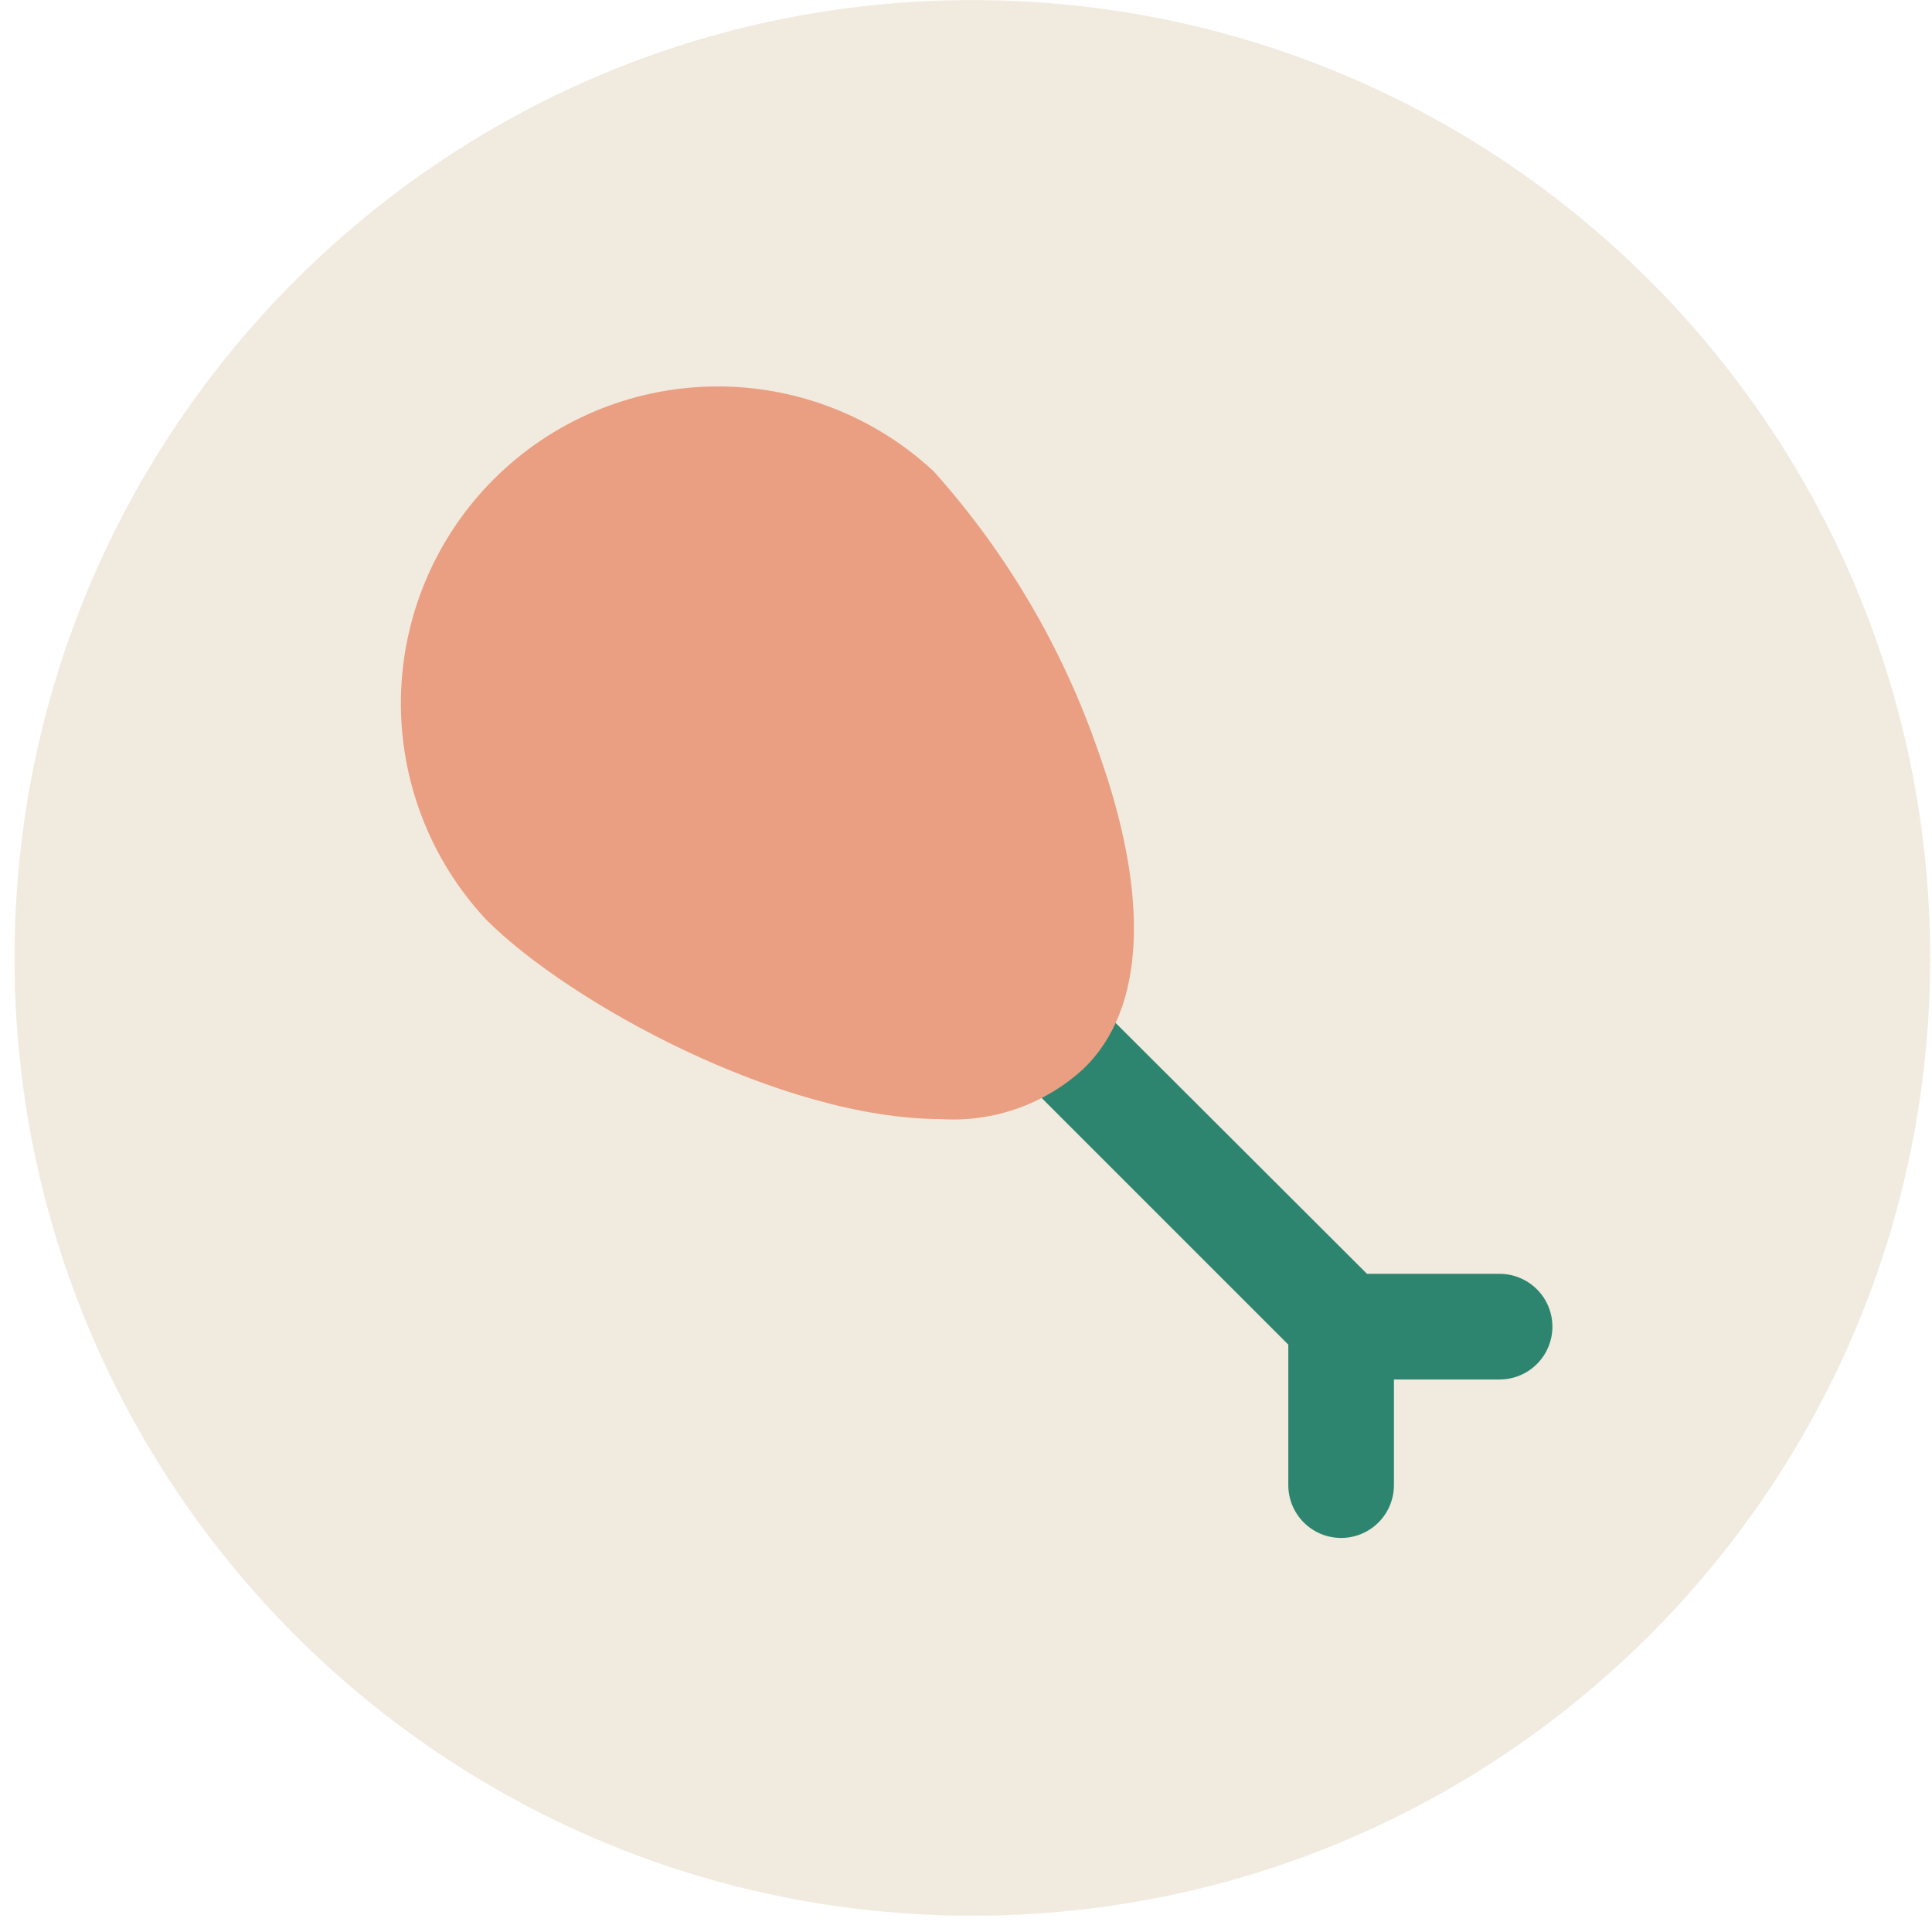
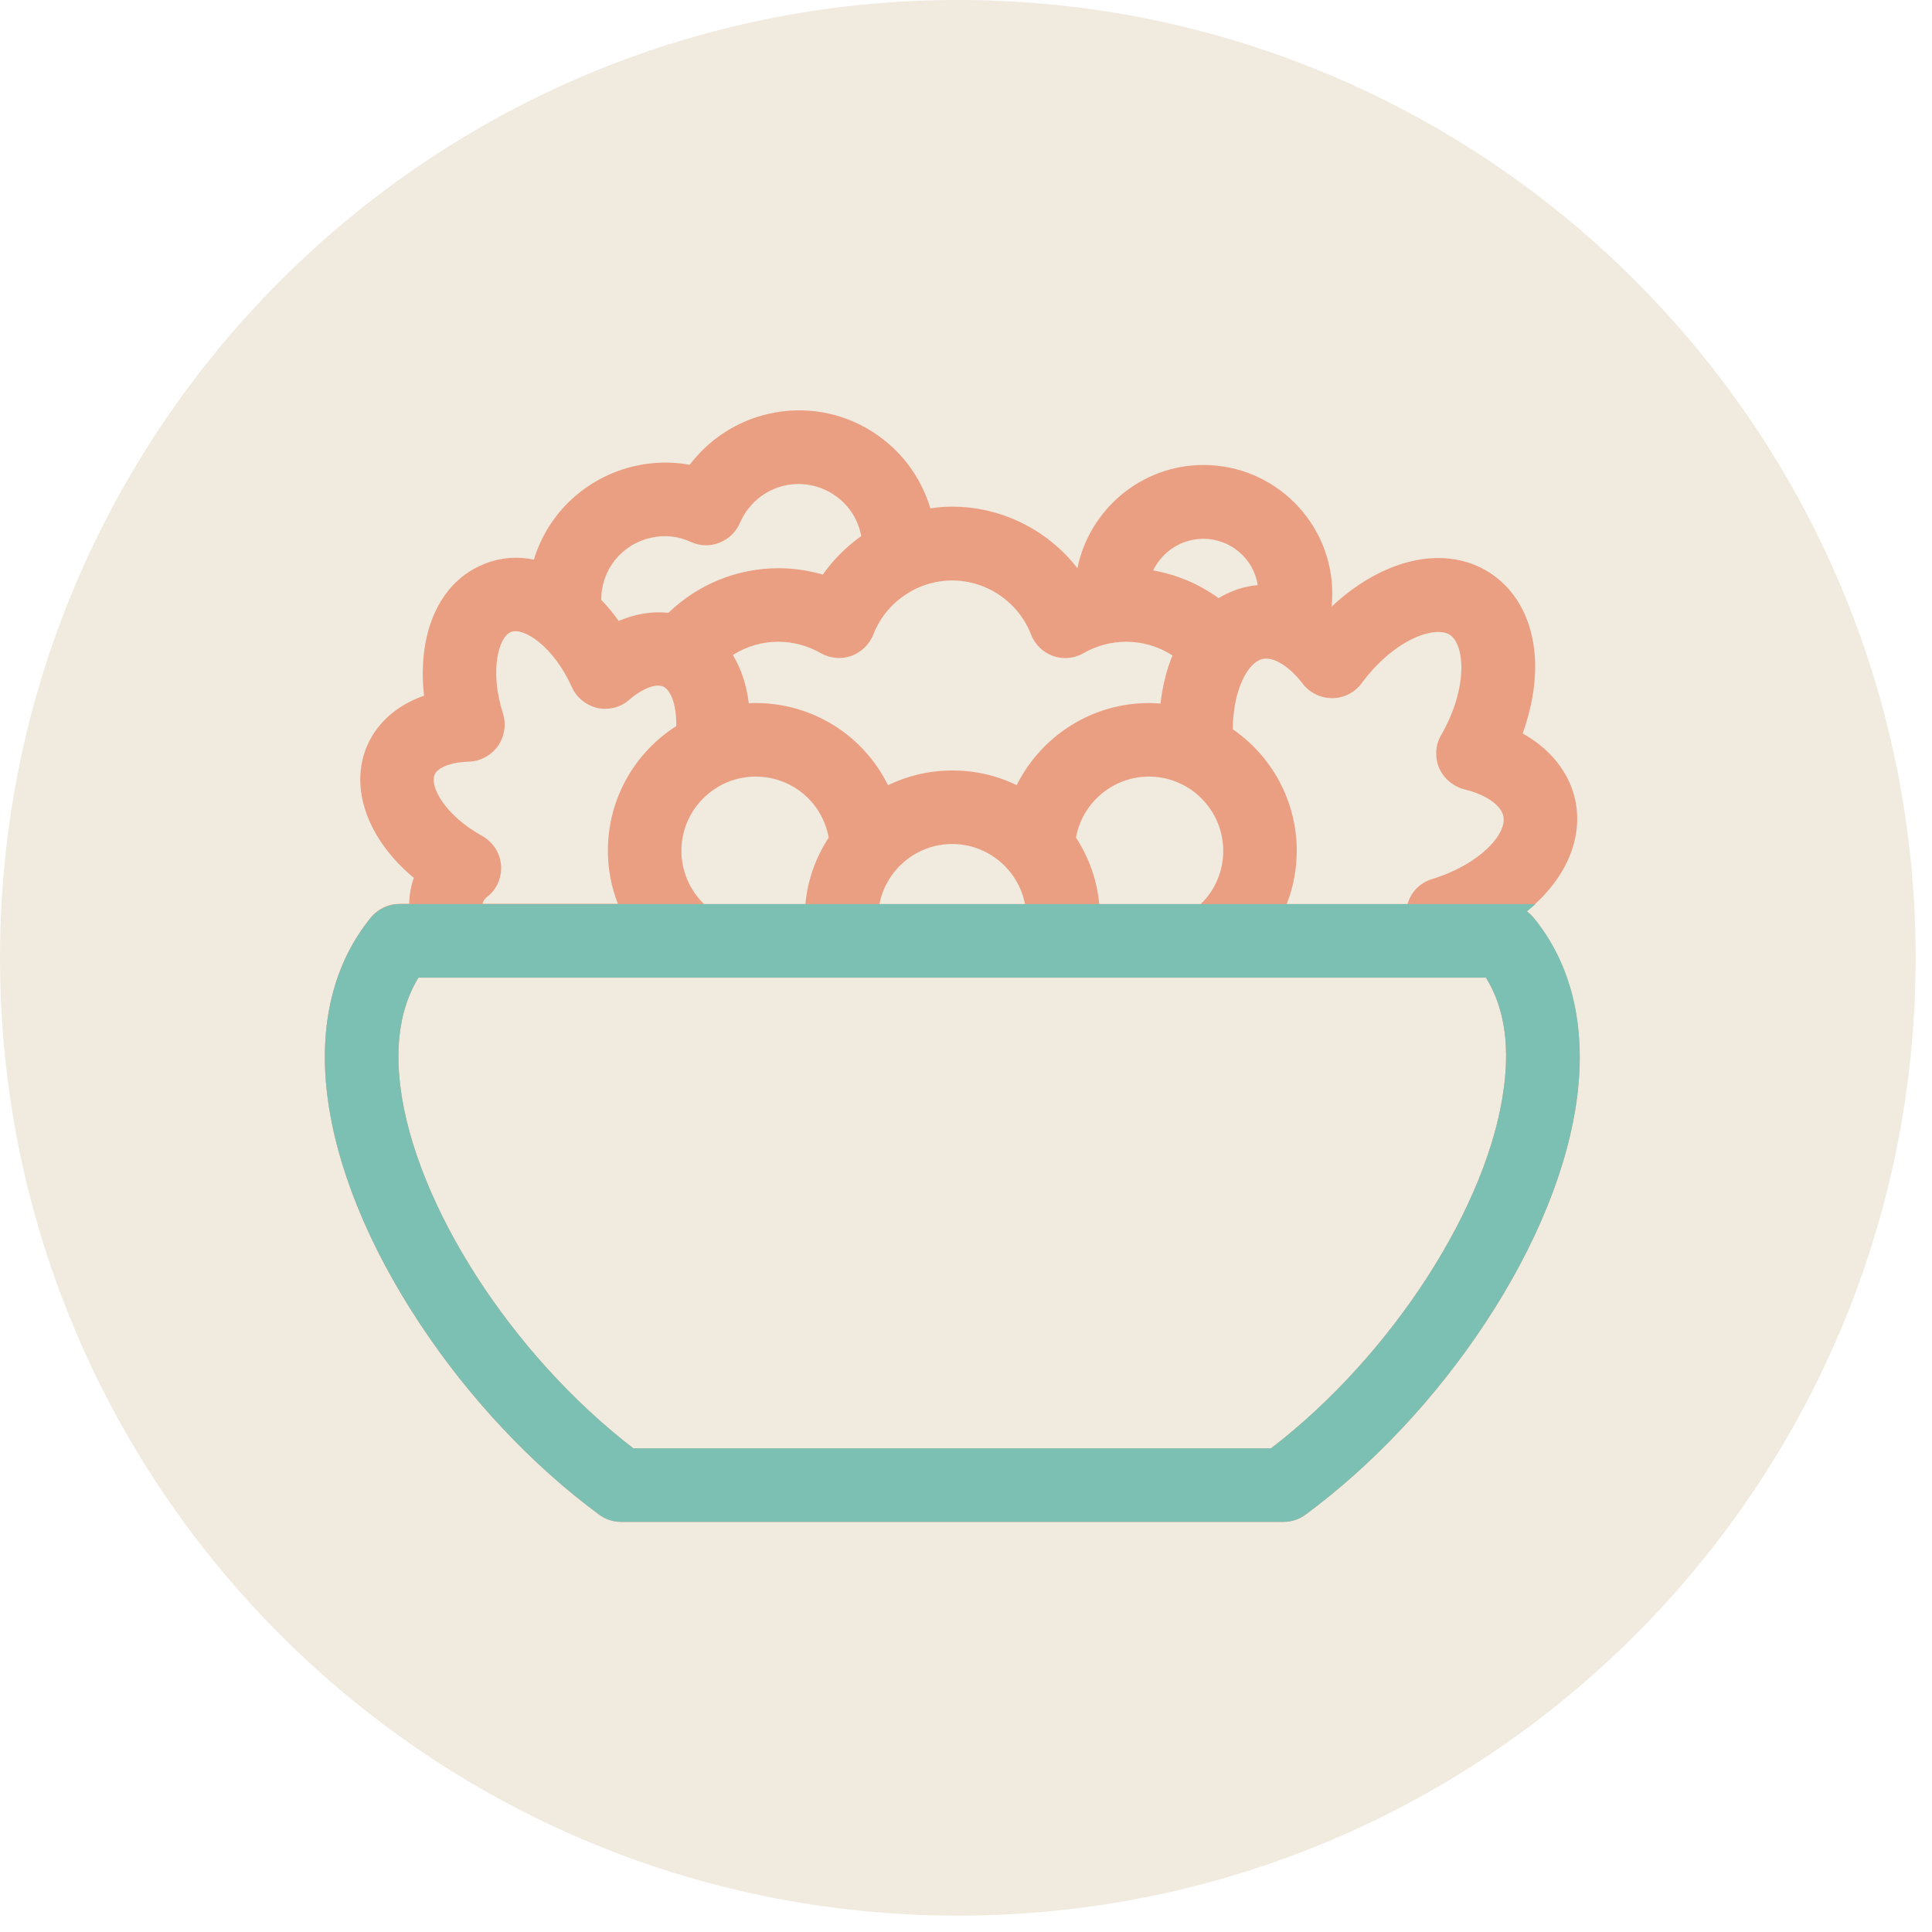
<svg xmlns="http://www.w3.org/2000/svg" width="113" height="113" viewBox="0 0 113 113" fill="none">
-   <circle cx="56.872" cy="56.026" r="56.021" fill="#F1EADF" />
-   <path d="M87.708 74.505H79.954L63.364 57.946C63.087 57.622 62.746 57.36 62.363 57.174C61.979 56.989 61.562 56.885 61.136 56.868C60.711 56.852 60.287 56.923 59.89 57.079C59.494 57.234 59.134 57.47 58.833 57.771C58.532 58.072 58.296 58.432 58.141 58.828C57.985 59.225 57.914 59.649 57.93 60.075C57.947 60.5 58.051 60.918 58.236 61.301C58.422 61.684 58.684 62.025 59.008 62.302L75.351 78.645V86.863C75.351 87.682 75.676 88.468 76.255 89.047C76.835 89.627 77.621 89.952 78.44 89.952C79.259 89.952 80.045 89.627 80.625 89.047C81.204 88.468 81.529 87.682 81.529 86.863V80.684H87.708C88.528 80.684 89.313 80.358 89.893 79.779C90.472 79.2 90.798 78.414 90.798 77.594C90.798 76.775 90.472 75.989 89.893 75.41C89.313 74.831 88.528 74.505 87.708 74.505Z" fill="#2D856F" />
-   <path d="M64.259 44.013C62.175 37.946 58.898 32.358 54.62 27.577C51.107 24.303 46.459 22.52 41.657 22.605C36.855 22.69 32.273 24.635 28.877 28.031C25.48 31.427 23.535 36.009 23.45 40.812C23.365 45.614 25.148 50.261 28.422 53.775C33.211 58.595 45.661 65.453 55.053 65.453C56.564 65.549 58.08 65.338 59.508 64.834C60.936 64.329 62.247 63.542 63.364 62.518C66.978 59.058 67.287 52.509 64.259 44.013Z" fill="#EA9F82" />
+   <path d="M112.043 56.021C112.043 86.961 86.961 112.043 56.021 112.043C25.082 112.043 0 86.961 0 56.021C0 25.082 25.082 0 56.021 0C86.961 0 112.043 25.082 112.043 56.021Z" fill="#F1EADF" />
+   <path d="M89.677 53.653C89.562 53.524 89.448 53.409 89.304 53.294C91.497 51.516 92.615 49.15 92.142 46.827C91.798 45.193 90.695 43.816 89.061 42.898C89.548 41.536 89.806 40.16 89.791 38.869C89.749 36.503 88.817 34.61 87.168 33.52C85.52 32.445 83.399 32.345 81.22 33.262C80.059 33.75 78.913 34.51 77.881 35.485C77.909 35.227 77.924 34.983 77.924 34.725C77.924 30.567 74.541 27.197 70.399 27.197C66.758 27.197 63.719 29.792 63.017 33.234C61.297 31.011 58.588 29.635 55.707 29.635C55.263 29.635 54.833 29.663 54.417 29.735C53.858 27.871 52.668 26.294 51.02 25.247C49.214 24.1 47.05 23.727 44.971 24.2C43.108 24.616 41.474 25.691 40.342 27.183C39.295 26.996 38.206 27.011 37.145 27.254C34.25 27.914 32.043 30.036 31.226 32.732C30.251 32.531 29.291 32.603 28.388 32.961C26.653 33.621 25.449 35.141 24.962 37.234C24.718 38.295 24.661 39.486 24.804 40.69C23.271 41.221 22.095 42.224 21.493 43.572C20.39 46.067 21.508 49.107 24.202 51.344C24.03 51.832 23.944 52.348 23.93 52.864H23.371C22.726 52.864 22.124 53.151 21.708 53.638C19.515 56.32 18.627 59.919 19.143 64.063C19.659 68.221 21.536 72.853 24.561 77.427C27.427 81.772 31.154 85.729 35.053 88.597C35.425 88.87 35.87 89.013 36.328 89.013H75.071C75.53 89.013 75.974 88.87 76.347 88.597C80.246 85.729 83.972 81.772 86.839 77.427C89.863 72.853 91.741 68.221 92.257 64.063C92.758 59.919 91.87 56.32 89.677 53.653ZM77.924 40.834C78.597 40.834 79.242 40.504 79.644 39.959C81.564 37.363 83.944 36.575 84.804 37.134C85.664 37.708 85.893 40.203 84.288 42.999C83.944 43.587 83.915 44.304 84.173 44.92C84.445 45.537 84.99 45.996 85.649 46.168C86.896 46.469 87.785 47.085 87.928 47.731C88.157 48.806 86.495 50.584 83.757 51.416C83.041 51.631 82.51 52.205 82.324 52.878H75.258C75.645 51.889 75.845 50.842 75.845 49.767C75.845 46.813 74.355 44.203 72.104 42.655C72.119 40.317 72.993 38.726 73.867 38.539C74.512 38.41 75.43 38.984 76.204 40.002C76.605 40.518 77.236 40.834 77.924 40.834C77.924 40.834 77.909 40.834 77.924 40.834ZM41.173 52.878C40.342 52.061 39.854 50.943 39.854 49.767C39.854 47.372 41.804 45.422 44.197 45.422C46.304 45.422 48.096 46.913 48.469 48.992C47.723 50.125 47.236 51.459 47.107 52.878H41.173ZM55.693 49.365C57.8 49.365 59.563 50.885 59.95 52.878H51.436C51.823 50.885 53.586 49.365 55.693 49.365ZM64.293 52.878C64.164 51.459 63.676 50.125 62.931 48.992C63.304 46.942 65.095 45.422 67.202 45.422C69.596 45.422 71.545 47.372 71.545 49.767C71.545 50.943 71.072 52.075 70.227 52.878H64.293ZM70.384 31.513C71.99 31.513 73.323 32.689 73.566 34.223C73.366 34.237 73.165 34.266 72.964 34.309C72.362 34.438 71.803 34.668 71.273 34.983C70.141 34.166 68.836 33.607 67.446 33.363C67.976 32.273 69.094 31.513 70.384 31.513ZM60.308 37.12C60.537 37.708 61.01 38.166 61.598 38.367C62.186 38.582 62.845 38.511 63.39 38.195C64.135 37.765 64.995 37.535 65.869 37.535C66.858 37.535 67.79 37.822 68.578 38.339C68.22 39.199 67.991 40.145 67.876 41.149C67.647 41.135 67.432 41.12 67.202 41.12C63.848 41.12 60.896 43.056 59.462 45.924C58.33 45.365 57.04 45.064 55.693 45.064C54.345 45.064 53.07 45.379 51.937 45.924C50.518 43.042 47.566 41.12 44.197 41.12C44.068 41.12 43.925 41.12 43.796 41.135C43.667 40.074 43.352 39.113 42.864 38.31C43.653 37.808 44.57 37.535 45.516 37.535C46.39 37.535 47.236 37.765 47.996 38.195C48.54 38.511 49.2 38.568 49.787 38.367C50.375 38.152 50.848 37.693 51.077 37.12C51.808 35.227 53.657 33.951 55.693 33.951C57.728 33.951 59.577 35.227 60.308 37.12ZM38.063 31.456C38.865 31.269 39.668 31.355 40.413 31.7C40.944 31.943 41.546 31.958 42.076 31.742C42.621 31.527 43.051 31.112 43.28 30.581C43.753 29.477 44.728 28.66 45.889 28.401C46.863 28.186 47.852 28.358 48.698 28.889C49.544 29.419 50.131 30.251 50.346 31.226C50.361 31.269 50.361 31.312 50.375 31.355C49.501 31.972 48.741 32.732 48.125 33.607C47.279 33.363 46.405 33.234 45.53 33.234C43.122 33.234 40.815 34.18 39.095 35.843C38.149 35.743 37.16 35.901 36.185 36.317C35.87 35.872 35.526 35.456 35.167 35.084C35.153 33.349 36.343 31.843 38.063 31.456ZM29.305 50.599C29.248 49.882 28.832 49.251 28.201 48.892C26.023 47.688 25.12 45.996 25.421 45.307C25.607 44.877 26.41 44.576 27.413 44.547C28.087 44.533 28.717 44.189 29.119 43.644C29.506 43.085 29.62 42.382 29.42 41.737C28.617 39.242 29.162 37.234 29.893 36.962C30.624 36.675 32.372 37.794 33.447 40.188C33.72 40.805 34.279 41.249 34.938 41.407C35.597 41.55 36.285 41.378 36.801 40.934C37.561 40.274 38.364 39.959 38.794 40.16C39.209 40.346 39.582 41.192 39.553 42.468C37.145 44.002 35.554 46.698 35.554 49.752C35.554 50.828 35.755 51.889 36.142 52.864H28.23C28.244 52.807 28.244 52.764 28.273 52.721C28.316 52.62 28.388 52.534 28.502 52.448C29.061 52.018 29.362 51.315 29.305 50.599ZM87.971 63.532C87.111 70.473 81.421 79.277 74.34 84.711H37.045C29.964 79.277 24.274 70.473 23.414 63.532C23.099 60.966 23.457 58.843 24.475 57.18H26.639H86.91C87.942 58.843 88.301 60.966 87.971 63.532Z" fill="#EA9F82" />
+   <path d="M89.304 53.308C89.476 53.165 89.648 53.022 89.806 52.878H82.324H75.258H70.212H64.293H59.95H51.436H47.093H41.173H36.142H28.23H23.93H23.371C22.726 52.878 22.124 53.165 21.708 53.653C19.515 56.32 18.627 59.919 19.143 64.063C19.659 68.221 21.536 72.853 24.561 77.427C27.427 81.772 31.154 85.729 35.053 88.597C35.425 88.87 35.87 89.013 36.328 89.013H75.071C75.53 89.013 75.974 88.87 76.347 88.597C80.246 85.729 83.972 81.772 86.839 77.427C89.863 72.853 91.741 68.221 92.257 64.063C92.773 59.919 91.884 56.32 89.691 53.667C89.562 53.523 89.433 53.409 89.304 53.308ZM87.971 63.532C87.111 70.472 81.421 79.277 74.34 84.711H37.045C29.964 79.277 24.274 70.472 23.414 63.532C23.099 60.965 23.457 58.843 24.475 57.18H26.639H86.91C87.942 58.843 88.301 60.965 87.971 63.532Z" fill="#7BC0B3" />
</svg>
